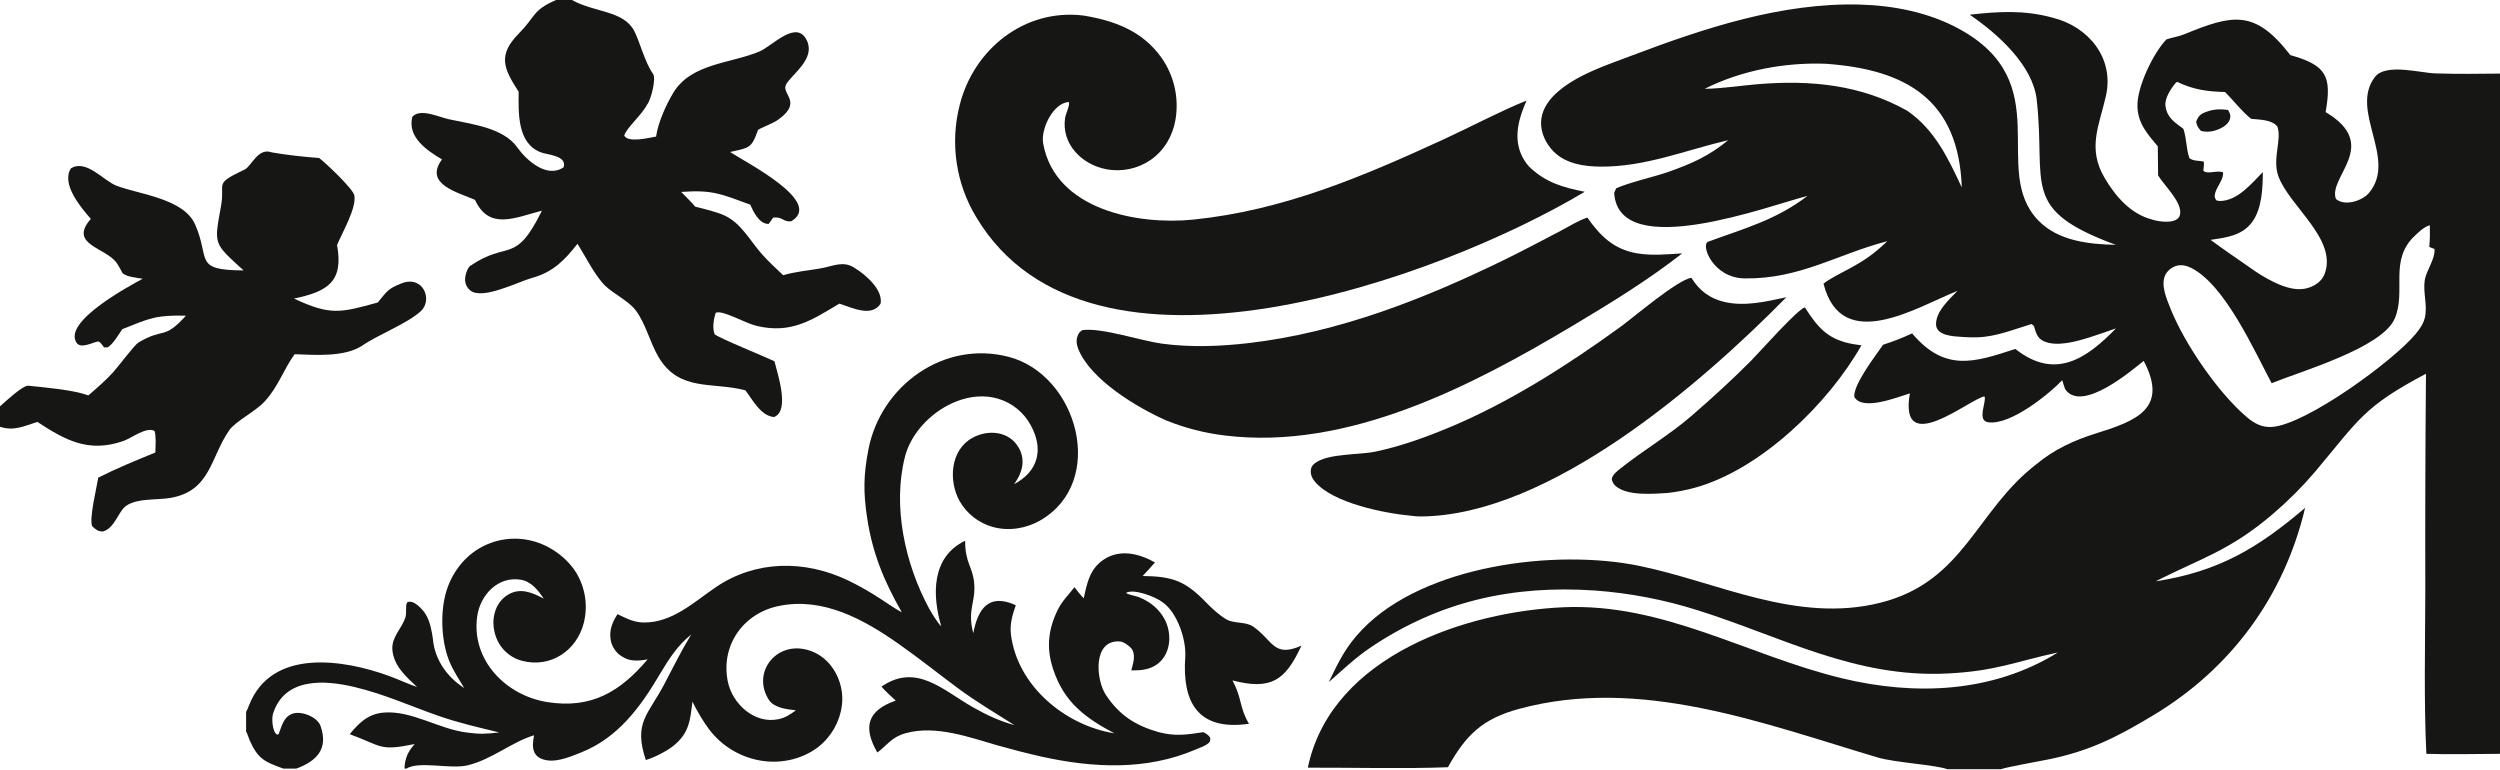
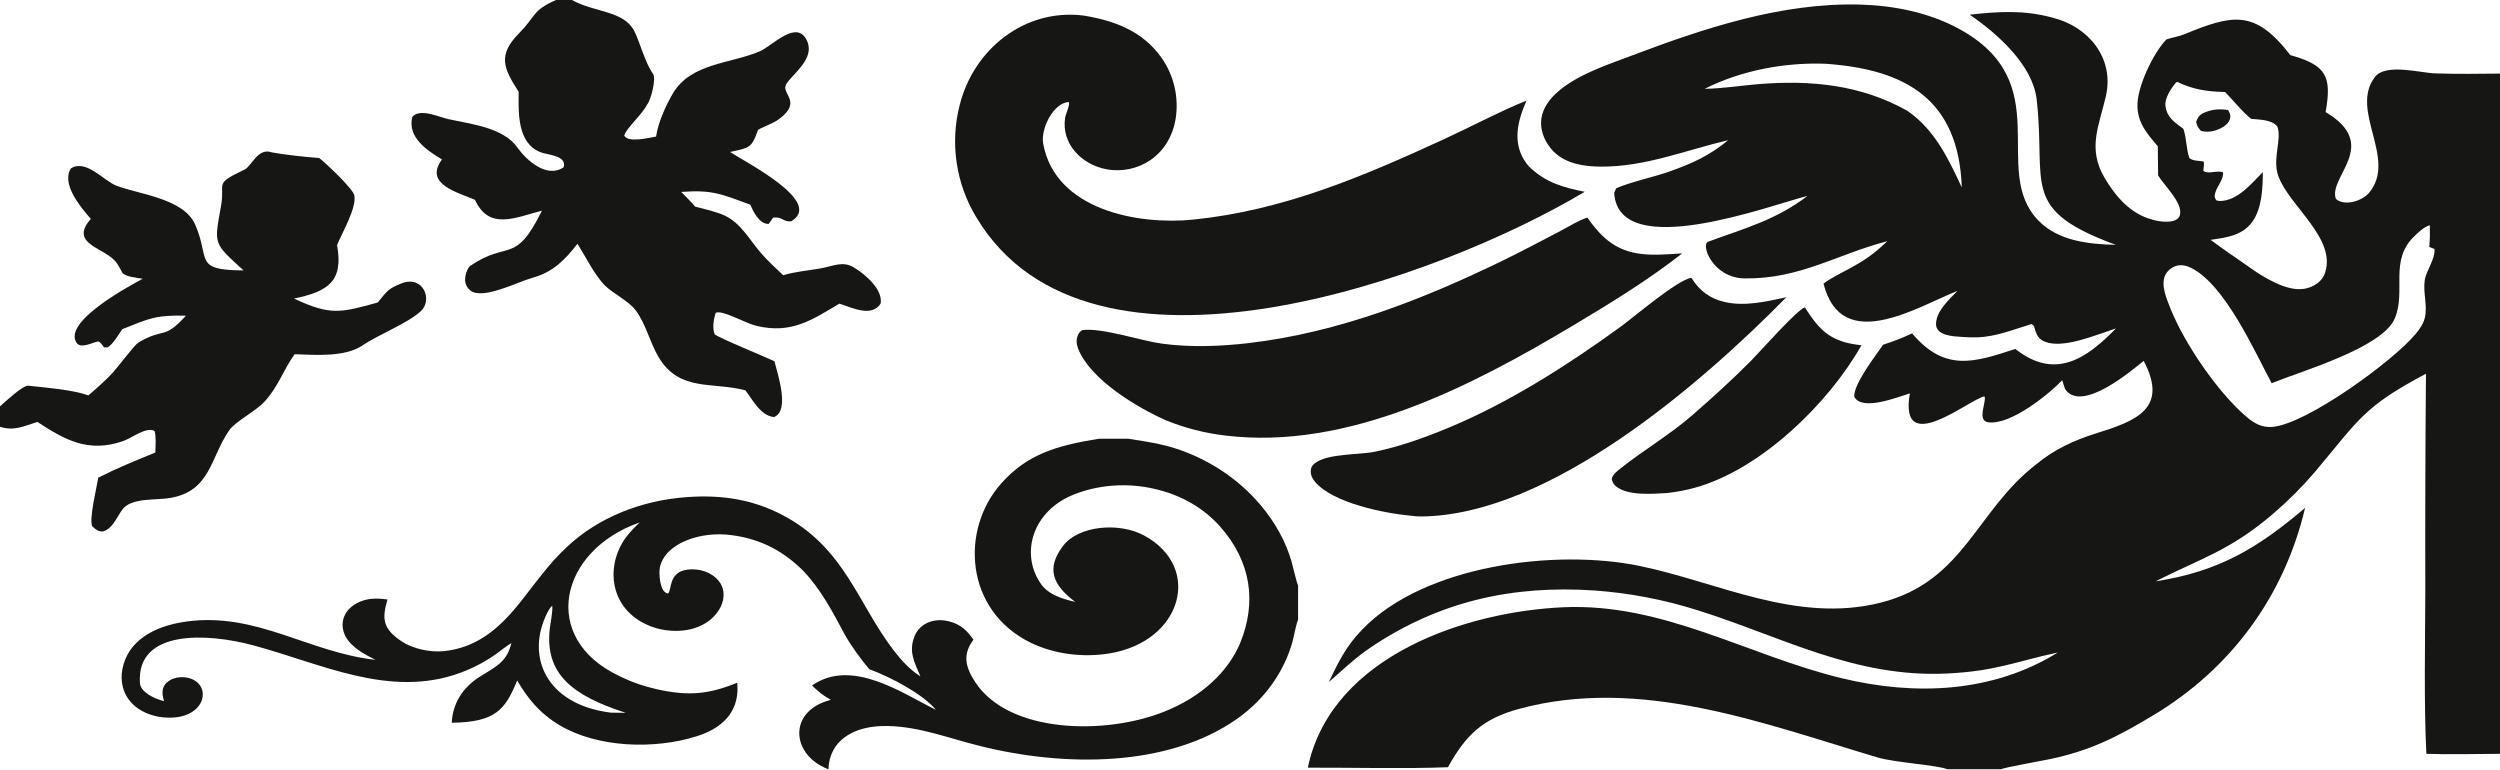
<svg xmlns="http://www.w3.org/2000/svg" width="1664" height="512" viewBox="0 0 1664 512">
  <g transform="translate(1664 0) scale(-1 1)">
    <path fill="#161615" d="M942.793 10.346C981.843 5.498 1015.81 32.544 1025.2 69.8C1031.76 95.23 1027.77 122.231 1014.13 144.675C938.839 270.54 705.213 185.116 609.22 127.65C623.93 124.665 635.136 121.596 646.296 110.843C648.692 108.167 650.593 105.087 651.91 101.746C656.468 90.05 652.754 77.84 647.933 66.955C664.61 73.58 686.255 85.025 703.304 92.841C757.172 117.629 810.118 140.135 869.858 146.175C906.495 149.88 961.618 139.864 969.667 95.536C971.406 85.964 963.107 68.477 952.533 67.873C951.809 70.161 954.64 75.668 955.062 78.466C957.672 95.793 943.993 109.516 927.798 112.591C917.463 114.608 906.751 112.383 898.075 106.417C889.033 100.123 883.461 90.492 881.604 79.715C879.109 65.129 882.54 50.151 891.135 38.105C903.782 20.526 922.307 13.725 942.793 10.346Z" />
    <path fill="#161615" d="M607.446 144.815C613.478 146.728 619.706 150.761 625.346 153.699C637.552 160.057 649.707 166.568 662.069 172.616C715.637 198.821 772.82 221.296 832.451 228.311C851.53 230.556 871.562 231.322 890.649 228.731C904.624 226.833 931.119 217.849 943.63 219.746C945.131 220.813 945.68 221.187 946.469 222.91C947.865 225.96 947.543 229.034 946.362 232.089C938.432 252.612 906.855 271.473 887.752 279.84C875.155 284.947 861.925 288.328 848.423 289.893C767.222 299.842 684.907 257.234 617.377 216.901C592.389 201.977 567.265 186.612 544.316 168.641C554.306 169.29 564.854 170.3 574.789 168.548C589.903 165.882 599.052 156.892 607.446 144.815Z" />
    <path fill="#161615" d="M538.232 184.879C547.594 186.296 576.623 211.183 585.624 217.707C620.914 243.287 659.794 268.104 700.193 284.851C715.762 291.305 732.232 297.211 748.757 300.637C759.625 302.891 780.472 301.674 788.989 308.464C790.431 309.613 791.317 310.939 791.51 312.787C791.829 315.84 790.665 318.382 788.755 320.657C776.687 335.022 741.797 341.794 724.153 343.349C722.192 343.626 720.215 343.763 718.235 343.759C632.729 343.155 531.666 255.453 475.008 197.847C488.348 200.68 502.508 204.153 516.118 200.997C526.057 198.693 532.887 193.429 538.232 184.879Z" />
    <path fill="#161615" d="M462.684 204.601C467.387 205.618 493.03 234.584 498.557 240.158C510.986 252.693 524.28 264.748 537.582 276.339C552.598 289.425 569.723 299.327 585.187 311.646C587.365 313.38 590.891 315.974 591.227 318.929C590.769 320.719 590.179 322.102 588.78 323.36C581.117 330.254 563.653 328.725 554.054 328.125C547.847 327.428 541.706 326.241 535.687 324.574C492.174 312.526 446.981 268.699 425.041 229.84C427.697 229.492 430.376 229.121 432.997 228.554C448.245 225.254 454.666 217.031 462.684 204.601Z" />
    <path fill="#161615" d="M255.719 162.969C273.755 162.581 294.168 160.406 307.407 146.619C339.767 112.919 293.697 54.928 360.641 18.888C380.438 8.23 403.713 3.643 426.032 3.045C478.284 1.646 529.899 18.844 578.137 37.078C594.879 43.407 615.511 50.064 628.691 62.526C634.02 67.566 638.09 73.922 638.272 81.438C638.442 88.482 634.995 95.644 630.148 100.634C622.036 108.984 609.742 110.841 598.601 110.912C568.774 111.104 542.121 99.938 513.7 93.302C526.44 103.734 537.443 108.735 553.69 114.472C562.035 117.419 579.437 121.382 588.251 125.312C588.771 126.491 589.223 127.514 589.606 128.381C586.709 175.06 485.23 136.406 460.954 130.404C481.968 146.525 503.244 152.102 527.071 160.891C532.223 162.792 523.933 185.027 502.793 185.308C465.941 185.797 441.275 169.231 407.794 160.528C416.978 169.265 422.991 173.406 434.338 179.478C438.831 181.883 446.497 185.718 450.269 188.814C438.196 236.381 387.736 204.15 361.132 193.63C366.637 199.395 374.91 206.683 375.378 215.195C375.843 223.639 363.662 223.85 357.891 224.275C354.563 224.52 351.187 224.61 347.835 224.51C335.361 224.136 323.632 219.237 311.833 215.679C311.212 216.151 310.684 216.552 310.251 216.882C308.955 221.115 308.169 224.915 303.981 226.95C295.182 231.224 281.52 227.182 272.764 224.412C267.012 222.544 261.287 220.594 255.592 218.56C275.264 238.815 296.142 253.196 322.6 232.25C349.936 241.227 369.467 247.72 391.302 221.912C398.539 225.211 403.061 227.005 410.619 229.461C415.814 236.988 430.349 255.795 429.811 264.075C424.709 273.845 401.265 264.452 392.781 261.815C400.463 305.622 352.545 265.188 343.109 263.832C341.554 267.223 348.386 279.883 340.776 281.04C325.764 283.321 299.774 261.889 291.372 253.068C291.058 254.147 289.706 258.69 289.253 259.314C278.005 274.792 244.869 246.353 237.143 240.194C220.502 271.861 241.919 280.069 268.872 288.455C283.461 292.993 296.848 299.172 308.587 308.979C348.707 339.76 356.527 386.958 412.056 401.086C468.195 415.369 521.153 387.167 573.142 376.592C628.922 365.246 715.869 376.122 757.163 418.865C768.272 430.364 772.753 439.979 779.582 454.018C770.714 446.269 762.022 437.927 752.315 431.35C706.275 400.159 657.23 389.322 602.465 393.047C579.229 394.734 556.271 399.143 534.062 406.182C478.447 423.597 429.42 451.397 367.606 448.274C335.374 446.645 322.742 440.403 294.273 434.292C337.875 461.246 389.386 463.25 438.255 451.4C500.649 436.27 556.651 401.355 622.96 404.172C688.3 406.949 776.208 436.496 792.976 508.554C793.161 509.353 793.338 510.154 793.506 510.957C764.372 510.862 728.782 511.804 700.255 510.658C688.324 489.203 677.223 478.419 653.059 471.864C572.353 449.969 490.958 481.321 414.304 504.152C402.72 507.602 376.014 509.007 367.745 512L332.26 512C328.395 510.548 306.134 506.603 300.529 505.458C272.742 499.786 254.645 490.411 230.91 476.174C179.117 445.107 143.697 397.079 129.717 338.033C161.542 365.149 187.69 380.543 229.259 386.936C198.369 371.264 179.967 366.677 150.904 341.864C140.921 333.312 131.62 323.995 123.085 313.997C93.659 278.992 90.766 270.699 49.273 248.767C49.696 296.889 49.845 345.014 49.721 393.138C49.794 428.08 50.7 467.259 49.022 501.745C33.685 502.285 15.549 501.781 0 501.744L0 48.985C14.386 49.115 28.646 49.353 43.08 48.839C52.766 48.614 76.082 41.882 83.253 51.241C100.439 73.672 68.057 105.737 87.23 128.428C91.718 133.741 103.348 137.473 109.213 132.429C114.741 117.749 79.026 96.547 116.067 74.631C111.786 50.448 115.731 43.403 139.539 36.685C163.216 6.027 177.987 9.611 210.294 22.871C213.808 24.314 218.441 24.989 222.046 26.244C230.601 35.063 241.68 57.831 241.325 70.763C241.009 82.291 234.666 89.155 227.767 97.412L227.568 116.76C223.294 123.778 211.493 134.51 212.927 142.659C214.157 149.645 227.244 147.597 231.67 146.102C245.985 142.328 255.952 130.605 263.072 118.589C274.858 98.698 266.812 83.778 262.302 63.879C256.582 38.641 273.926 17.659 297.73 11.78C316.579 6.57 333.732 7.611 352.966 9.775C334.409 22.433 310.929 43.401 308.368 66.338C301.985 123.497 319.87 139.316 255.719 162.969ZM219.09 205.967C221.609 199.448 226.068 190.032 222.829 183.124C221.564 180.428 218.812 178.136 216.037 177.151C212.44 175.873 208.764 176.717 205.458 178.376C183.095 189.595 163.706 233.084 151.99 255.068C132.577 247.132 78.404 231.56 70.078 212.055C62.131 193.439 74.299 173.132 56.368 156.6C53.984 154.402 51.185 151.651 48.161 150.435C47.678 150.241 47.2 150.066 46.701 149.917C46.622 154.751 46.586 159.488 47.082 164.308C45.931 164.902 44.854 165.29 43.616 165.646C42.993 172.532 49.051 179.767 50.107 186.656C51.348 194.755 48.081 203.456 50.029 211.5C51.044 215.695 53.562 219.171 56.284 222.441C71.216 240.374 128.628 282.243 151.438 284.141C158.403 284.721 163.621 281.837 168.811 277.386C187.984 260.938 209.779 228.961 219.09 205.967ZM448.922 42.434C394.718 46.227 360.255 66.692 358.234 124.784C367.325 105.294 376.208 86.405 394.475 73.747C425.431 56.339 458.935 53.151 493.852 56.018C505.572 56.981 517.64 58.967 529.36 59.11C505.001 46.842 476.098 41.433 448.922 42.434ZM214.886 54.489C204.208 59.663 194.805 60.955 183.068 61.235C177.234 66.956 171.997 74.065 165.648 79.084C159.998 79.715 152.062 79.498 148.172 84.21C145.052 92.708 151.706 105.753 147.516 117.275C140.252 137.249 108.291 158.988 116.627 182.068C116.762 182.441 116.913 182.809 117.08 183.169C118.99 187.307 122.814 189.924 127.014 191.399C134.96 194.19 143.65 191.109 150.852 187.582C156.236 184.945 161.545 181.684 166.388 178.146C175.121 172.01 184.092 166.041 192.628 159.643C182.28 158.11 171.678 156.914 164.977 147.791C158.471 138.935 157.885 125.196 157.861 114.539C165.486 122.25 174.504 133.525 186.279 133.787C187.201 133.807 188.034 133.619 188.892 133.302C190.021 131.365 190.168 130.795 189.593 128.529C188.491 124.182 183.741 119.166 184.352 114.719C188.403 113.057 194.595 116.373 197.466 113.622C197.186 111.561 196.959 109.643 197.135 107.565C200.517 106.766 203.99 107.354 206.736 105.27C208.961 98.93 208.513 92.193 210.754 85.737C216.58 81.344 221.518 78.473 222.648 70.672C223.381 65.615 219.184 59.244 216.122 55.489C215.782 55.072 215.344 54.764 214.886 54.489Z" />
    <path fill="#161615" d="M180.998 73.194C186.735 72.397 191.493 72.672 196.882 74.996C199.963 76.325 201.038 77.96 202.255 80.965C201.705 84.056 200.983 84.801 199.043 87.145C194.479 88.188 190.637 87.578 186.409 85.643C183.797 84.449 180.702 82.308 179.831 79.419C179.004 76.672 179.749 75.54 180.998 73.194Z" />
-     <path fill="#161615" d="M1134.56 167.757C1124.86 154.482 1120.33 139.061 1128.77 123.972C1140.29 103.371 1165.97 101.17 1185.09 111.733C1211.88 126.532 1214.13 163.748 1200.55 188.159C1191.88 203.45 1177.52 214.701 1160.6 219.471C1141.34 224.922 1120.47 221.528 1103.33 211.852C1021.8 165.406 1057.28 35.566 1141.13 13.675C1219.49 -6.782 1295.88 48.361 1310.9 125.828C1316.79 156.177 1317.13 177.277 1312.54 207.879C1306.03 251.339 1292.05 284.996 1270.44 322.825C1278.18 318.806 1289.06 311.159 1296.66 306.243C1309.18 298.049 1322.22 290.664 1335.69 284.135C1387.71 259.392 1446.99 259.448 1495.53 292.418C1522.21 310.537 1548.1 335.397 1582.57 335.154C1594.79 335.067 1603.78 330.181 1614.48 325.069C1620.73 334.365 1624.75 344.544 1622.83 355.923C1621.54 363.74 1617.17 370.712 1610.69 375.274C1599.92 382.885 1589.95 381.765 1578.06 379.784C1611.13 418.691 1645.74 439.889 1699.35 431.493C1749.4 423.654 1791.81 380.761 1784.31 327.605C1780.68 301.936 1759.28 278.829 1731.59 283.386C1718.86 285.482 1710.59 296.139 1703.82 306.27C1717.46 299.018 1732 292.564 1746.87 301.408C1766.97 313.358 1769.11 341.37 1758.01 360.301C1751.83 370.931 1741.62 378.615 1729.7 381.608C1695.46 390.429 1663.75 369.295 1655.25 335.363C1650.24 315.082 1653.4 293.648 1664.04 275.672C1675.47 256.716 1696.41 241.685 1717.92 236.357C1739.86 230.747 1763.14 234.171 1782.54 245.863C1803.22 258.426 1817.49 279.402 1823.15 302.807C1829.01 327.024 1827.43 359.697 1817.71 382.814C1813.35 393.181 1805.98 404.759 1800.04 414.491C1821.22 400.819 1835.79 379.759 1837.93 355.02C1839.45 344.682 1841.29 333.953 1846.83 324.928C1850.4 319.098 1861.96 306.472 1869.17 310.927C1871.65 316.012 1869.22 322.983 1871.29 329.251C1875.74 342.69 1887.93 352.647 1887.01 367.592C1885.78 387.314 1870.24 400.918 1857.03 413.251C1868.23 409.472 1879.36 404.093 1890.81 399.92C1946.34 379.672 2033.13 365.915 2060.39 435.239C2061.56 438.212 2062.37 440.616 2064 443.387L2064 466.938C2061.99 470.707 2061.38 473.89 2059.64 477.811C2049.56 500.465 2041.25 503.935 2018.72 512L2003.25 512C1979.11 503.016 1963.87 488.576 1973.96 460.212C1977.88 449.169 1998.13 441.249 2008.91 445.915C2019.19 450.368 2020.87 461.076 2024.66 470.306L2026.38 470.874C2032.31 467.926 2033.19 451.231 2031.47 445.743C2017.42 401.013 1968.36 404.721 1932.43 413.324C1895.93 422.062 1865.32 436.252 1830.46 448.375C1806.51 456.705 1781.8 462.349 1757.61 468.196C1774.57 470.131 1780.41 470.456 1797.52 468.227C1831.03 463.86 1863.66 441.594 1897.09 444.141C1916.23 445.6 1927.38 456.619 1938.58 470.304C1899.13 484.743 1903.4 491.172 1859.92 482.252C1868.08 491.006 1872.05 500.067 1872.29 512L1870.07 512C1854.48 502.31 1816.86 513.044 1795.95 507.994C1766.45 500.865 1742.65 479.832 1715.47 471.613C1718.56 486.564 1717.89 499.586 1698.63 502.099C1685.94 503.754 1669.28 496.755 1657.61 492.035C1613.77 474.302 1586.64 437.325 1563.49 398.011C1552.29 379.388 1542.47 363.554 1525.33 349.669C1537.6 369.869 1546.99 389.031 1557.79 409.569C1577.55 447.178 1595.45 456.077 1580.25 501.59C1570.22 498.661 1555.23 491.029 1546.92 484.432C1527.58 469.081 1526.49 452.934 1523.88 430.914C1518.83 441.267 1510.45 455.629 1503.67 464.465C1487.69 485.602 1463.88 499.429 1437.61 502.84C1414.59 505.828 1389.99 500.025 1371.52 485.753C1355.78 473.365 1345.52 455.306 1342.94 435.445C1339.13 405.318 1358.08 371.399 1391.39 366.915C1426.3 362.215 1451.02 398.098 1431.36 428.738C1425.14 438.436 1409.74 440.243 1398.6 441.436C1405.66 446.485 1411.09 450.356 1419.81 452.169C1448.73 458.32 1475.66 433.583 1481.07 406.455C1489.77 362.788 1462.45 323.991 1419.2 315.125C1365.7 304.156 1316.57 331.328 1274.24 361.076C1249.56 378.427 1226.9 396.593 1202.75 414.516C1180.86 430.855 1157.23 444.618 1134.18 459.36C1152.7 454.16 1167.33 447.374 1184.15 437.856C1220.54 417.258 1252.76 383.583 1295.12 412.762C1289.61 418.959 1283.9 424.082 1277.82 429.679C1312.68 441.801 1317.52 462.08 1300.08 492.522C1288.14 483.725 1283.24 473.92 1265.65 469.072C1229.26 459.041 1188.85 474.054 1154.34 483.933C1136.96 488.881 1119.45 493.363 1101.83 497.373C1039.27 511.215 974.875 514.595 914.837 488.857C909.615 486.618 903.056 484.663 898.835 480.699C896.829 478.815 897.172 477.279 897.304 474.888C898.789 471.368 902.075 469.852 905.355 467.845C926.141 470.972 939.327 473.187 960.061 467.758C987.811 459.641 1006.56 447.872 1023.27 423.178C1035.68 404.846 1039.99 355.206 1005.91 358.144C1002.06 358.476 993.706 364.272 991.543 368.125C987.439 375.435 990.648 385.432 992.79 393.149C986.407 393.11 981.665 393.121 975.357 391.765C951.988 386.742 942.812 363.927 948.281 342.006C952.644 324.513 966.973 310.797 983.604 304.462C988.35 302.655 995.044 301.96 999.209 299.455C990.336 293.611 963.13 304.094 954.924 310.636C937.167 322.753 925.964 356.06 927.45 377.187C931.224 430.844 912.748 466.808 850.336 457.697C862.333 437.494 858.42 427.168 870.322 405.276C823.313 417.351 806.243 405.26 786.843 363.175C820.806 378.153 821.016 356.917 845.263 340.112C854.513 333.701 868.577 336.919 878.155 331.092C886.445 326.048 895.169 318.183 901.833 311.249C927.234 284.819 942.704 279.329 978.953 278.871C973.885 273.639 968.949 267.928 964.104 262.459C982.651 251.974 1005.81 245.945 1025.38 258.526C1042.9 269.79 1046.3 287.098 1050.28 305.851C1054.85 301.14 1057.55 297.626 1061.53 292.423C1068.43 301.387 1076.43 309.093 1081.5 319.325C1093.36 343.262 1095.77 365.756 1087.53 391.038C1074.3 431.668 1048.78 450.335 1013.23 469.281C1072.7 459.741 1130.44 412.107 1138.35 350.003C1140 337.098 1136.65 326.329 1132.54 314.248C1164.87 299.407 1178.26 318.006 1183.97 348.059C1191.59 319.481 1180.77 311.017 1182.89 287.426C1184.68 267.519 1193.85 263.462 1193.82 236.224C1234.83 255.874 1233.82 302.152 1222.73 339.838C1227.29 335.395 1234.4 323.707 1237.56 317.977C1266.55 264.283 1281.97 194.148 1266.6 134.411C1255.03 89.458 1200.38 50.699 1154.03 64.308C1136.98 69.337 1122.66 81.001 1114.28 96.683C1098.79 125.258 1104.9 151.979 1134.56 167.757Z" transform="translate(365 230) scale(0.55)" />
+     <path fill="#161615" d="M198.463 0L232.466 0C283.033 10.844 316.494 24.469 346.535 69.075C394.883 140.864 389.207 266.317 311.82 316.066C284.56 333.363 251.574 339.196 220.035 332.299C135.033 313.658 111.224 198.592 180.11 149.601C208.708 129.262 256.054 133.993 274.469 165.987C294.367 200.559 286.721 226.319 260.241 252.579C277.188 247.472 292.272 240.575 300.778 223.845C324.633 176.924 309.883 112.127 262.239 86.573C233.152 71.07 199.065 67.869 167.599 77.684C135.424 87.421 109.668 108.171 91.071 135.951C54.677 190.317 48.356 252.989 67.312 315.294C81.471 361.261 113.297 399.728 155.799 422.243C225.248 459.287 337.415 456.294 376.822 377.142C388.154 354.381 392.4 334.392 379.004 311.148C386.095 298.033 393.299 287.102 408.574 282.43C428.134 276.447 443.863 289.039 448.422 307.799C454.715 330.139 447.776 346.991 440.994 367.833C454.075 356.932 464.045 341.758 472.461 327.236C514.249 255.121 529.359 168.54 602.238 118.058C636.323 94.448 671.867 86.508 713.18 90.352C768.39 95.489 817.453 123.035 852.353 165.806C864.975 181.274 872.694 193.115 883.042 210.165C910.647 254.899 938.476 320.605 997.266 328.807C1013.79 331.112 1033.64 324.999 1046.19 314.215C1070.31 293.496 1069.27 276.761 1063.33 248.882C1076.43 246.519 1087.36 246.553 1098.77 254.417C1119.34 268.61 1120.4 297.614 1106.38 316.762C1098.16 327.994 1088.71 334.762 1077.35 342.268C1154.97 331.111 1216.34 267.993 1298.3 283.051C1338.29 290.396 1366.62 314.707 1372.8 356.126C1375.58 374.796 1372.7 394.994 1361.11 410.412C1352.52 421.792 1339.77 429.299 1325.65 431.281C1272.22 438.381 1265.6 373.143 1301.03 369.186C1306.86 368.529 1312.72 370.224 1317.29 373.895C1328.03 382.542 1326.85 394.086 1324.26 406.252C1336.66 402.155 1351.71 391.769 1352.4 378.285C1356.64 294.516 1273.22 300.99 1220.72 319.601C1141.18 347.8 1060.76 402.652 978.239 362.366C962.923 354.809 948.842 344.97 936.479 333.186C932.215 329.114 922.788 319.359 918.552 316.307C923.857 343.867 933.7 350.766 954.543 367.597C976.279 385.15 987.459 411.701 988.262 439.656C937.008 438.881 925.702 419.17 911.899 374.273C899.502 401.931 886.182 424.636 862.146 443.631C818.5 478.122 752.007 481.602 701.815 460.424C665.902 445.271 652.132 414.997 654.929 377.762C687.951 395.506 711.64 398.852 748.52 387.877C764.317 383.176 778.584 376.613 792.291 367.525C885.979 309.46 863.087 173.263 768.789 129.57C776.839 139.9 783.562 148.79 788.975 160.875C806.565 200.144 803.42 255.389 767.145 283.332C753.333 293.972 736.101 299.27 718.709 296.992C704.563 295.184 691.738 287.761 683.122 276.396C667.707 256.348 664.591 225.614 686.563 209.081C694.024 203.55 703.382 201.221 712.565 202.61C735.934 206.09 731.017 235.318 735.744 239.572C745.693 238.194 746.542 207.482 745.268 199.383C739.244 161.099 696.829 142.75 661.612 149.289C625.753 155.277 599.366 176.053 577.781 204.592C557.451 232.647 542.714 269.808 529.836 301.941C523.569 317.577 509.804 342.886 500.675 356.8C475.355 369.077 437.579 395.727 422.967 419.645C461.577 394.622 520.867 338.775 567.573 381.999C559.704 391.88 555.796 396.658 545.692 404.064C551.462 406.505 555.988 408.316 561.14 412.092C592.531 435.098 587.454 484.202 557.617 505.958C554.684 508.096 551.508 510.06 548.436 512C547.575 469.522 521.317 443.199 478.295 444.753C440.599 446.115 407.437 463.929 372.287 475.344C273.366 508.461 152.186 508.936 71.528 433.879C37.8 402.493 16.127 359.427 6.602 314.637C5.178 307.942 1.891 284.481 0 280.465L0 227.265C1.619 223.192 6.285 196.469 7.638 190.087C14.452 159.034 26.715 129.435 43.857 102.661C69.563 62.156 107.449 27.475 153.181 11.203C168.341 5.808 182.886 3.492 198.463 0ZM785.216 424.252C790.774 424.2 797.091 424.275 802.583 424.036C878.83 411.386 902.052 336.227 876.83 269.835C875.635 266.69 873.367 260.791 870.914 258.668C870.222 267.719 872.855 283.362 873.72 293.009C880.085 364.006 847.531 397.533 785.216 424.252Z" id="ornament-scroll" transform="translate(800 292) scale(0.57 0.43)" />
    <path fill="#161615" d="M1683.31 0L1693.85 0C1709.68 6.834 1707.01 10.43 1718.73 22.381C1732.8 36.72 1728.88 45.492 1718.78 61.089C1718.92 75.007 1719.81 95.471 1703.94 101.424C1699.3 103.165 1686.62 103.5 1688.79 111.277C1700 119.138 1713.82 106.426 1719.69 98.125C1729.07 84.876 1750.37 82.639 1765.12 79.397C1772.42 77.791 1784.22 71.885 1789.56 77.759C1793.05 91.398 1779.57 100.309 1769.81 106.095C1781.99 122.596 1759.58 127.896 1747.85 133.009C1738.42 153.543 1721.25 144.835 1703.28 140.223C1721.3 176.799 1725.7 159.621 1751.01 176.971C1752.97 178.313 1754.7 183.741 1754.42 186.925C1754.2 189.469 1752.93 191.807 1750.92 193.381C1742.73 199.818 1719.02 187.474 1709.63 184.904C1695.97 181.167 1688.05 173.071 1679.65 162.283C1674.29 170.643 1668 183.562 1661.11 190.286C1655.93 195.334 1645.42 200.417 1640.82 206.635C1634.03 215.802 1631.6 227.456 1625.83 237.373C1612.02 261.069 1589.87 253.95 1567.89 259.796C1563.03 266.041 1557.71 276.838 1548.79 277.583C1538.11 273.451 1546.38 249.102 1548.53 240.461C1555.13 237.277 1585.51 225.007 1588.36 222.452C1589.95 218.103 1588.99 212.513 1587.66 208.196C1583.1 206.1 1568.36 215.017 1560.33 216.924C1537.45 222.361 1523.8 213.169 1505.36 202.112C1496.37 204.907 1484.11 211.299 1477.88 202.168C1476.09 192.944 1487.93 182.704 1495 178.457C1502.62 173.222 1509.37 177.155 1517.73 178.622C1526.09 180.088 1534.36 180.739 1542.72 183.181C1547.4 178.78 1552.59 173.963 1556.81 169.224C1564.7 160.371 1570.5 148.709 1581.66 143.473C1586.86 141.035 1595.53 139.02 1601.28 137.545C1603.69 134.588 1607.85 130.574 1610.61 127.738C1589.47 126.233 1584.01 129.161 1564.66 136.196C1562.44 141.142 1558.66 149.117 1552.38 149.056L1549.4 144.86C1543.2 144.02 1542.78 147.846 1537.45 147.316C1515.2 134.519 1567.82 107.983 1578.08 101.163C1565.53 98.301 1563.79 99.057 1559.46 86.444C1555.79 84.252 1549.56 82.257 1545.56 79.319C1529.61 67.606 1544.21 62.543 1540.81 56.237C1538.16 51.302 1527.22 43.358 1525.84 34.524C1525.29 31.016 1526.2 27.437 1528.35 24.611C1535.78 14.784 1550.46 30.845 1558.4 34.216C1577.7 42.407 1603.88 41.999 1615.85 61.746C1620.62 69.616 1626.07 81.812 1627.3 90.903C1632.26 91.724 1645.98 95.258 1648.52 90.219C1646.85 84.879 1636.76 76.479 1633.39 69.737C1630.91 67.137 1626.99 52.293 1629.38 49.07C1634.52 42.134 1638.31 27.487 1641.75 20.801C1648.94 6.812 1668.24 8.485 1683.31 0Z" transform="translate(-400 0)" />
    <path fill="#161615" d="M1839.66 163.068C1836.11 154.594 1826.66 138.562 1828.13 130.087C1828.87 125.778 1847.53 108.158 1851.59 105.175C1861.53 104.372 1873.14 103.226 1883.08 101.426C1892.38 98.005 1896.55 110.63 1901.13 112.827C1922.1 122.867 1914.03 120.919 1916.84 136.827C1921.46 163.02 1922.34 161.338 1901.89 179.981C1935.64 179.839 1923.89 172.601 1934.12 149.414C1941.71 132.207 1970.87 129.448 1986.21 123.724C1995.14 120.39 2006.4 105.813 2016.75 112.023C2023.46 122.322 2010.34 137.933 2003.54 145.686C2018.8 163.048 1993.18 164.607 1986.07 175.401C1984.69 177.507 1983.54 179.609 1982.4 181.857C1979.49 184.341 1973.04 184.871 1969.03 185.532C1976.25 189.519 2022.59 213.88 2013.03 228.164C2010.15 232.466 2001.98 227.696 1998.79 227.308C1997.45 227.145 1995.65 230.077 1994.74 231.232L1992.52 231.252C1988.75 229.252 1985.27 222.935 1982.59 219.072C1964.26 211.807 1960.29 209.63 1940.23 210.119C1955.36 226.728 1954.52 217.68 1971.91 228.021C1974.47 229.546 1985.49 244.268 1988.73 247.805C1994.05 253.599 1999.12 257.924 2005.17 263.175C2015.66 259.402 2033.86 257.93 2045.18 256.735C2048.71 256.363 2060.96 267.706 2064 270.484L2064 284.083C2054.56 286.981 2048.67 283.843 2039.11 280.834C2020.56 292.972 2005.12 301.549 1982.05 293.591C1976.31 291.614 1966.61 283.773 1961.12 286.869C1959.98 290.577 1960.49 297.095 1960.6 301.186C1973.88 306.632 1985.8 311.449 1998.6 317.919C1999.74 325.037 2004.75 345.13 2002.64 350.262C2000.06 352.545 1999.23 353.509 1995.71 353.802C1989.26 352.23 1986.6 344.782 1982.67 339.314C1976.66 330.971 1960.46 333.156 1950.54 331.411C1923.58 326.671 1924.08 304.452 1911.36 286.306C1907.29 280.494 1894.05 273.875 1887.97 267.346C1878.73 257.432 1875.38 246.028 1867.9 235.77C1854.17 236.223 1835.36 237.815 1823.25 230.288C1812.55 222.779 1793.29 215.654 1783.96 207.165C1775.69 199.632 1782.33 183.062 1796.6 188.552C1806.04 192.179 1806.61 194.21 1812.56 201.344C1837.48 208.214 1844.08 210.082 1868.31 198.73C1846.06 194.063 1835.16 187.637 1839.66 163.068Z" transform="translate(-400 0)" />
  </g>
</svg>
